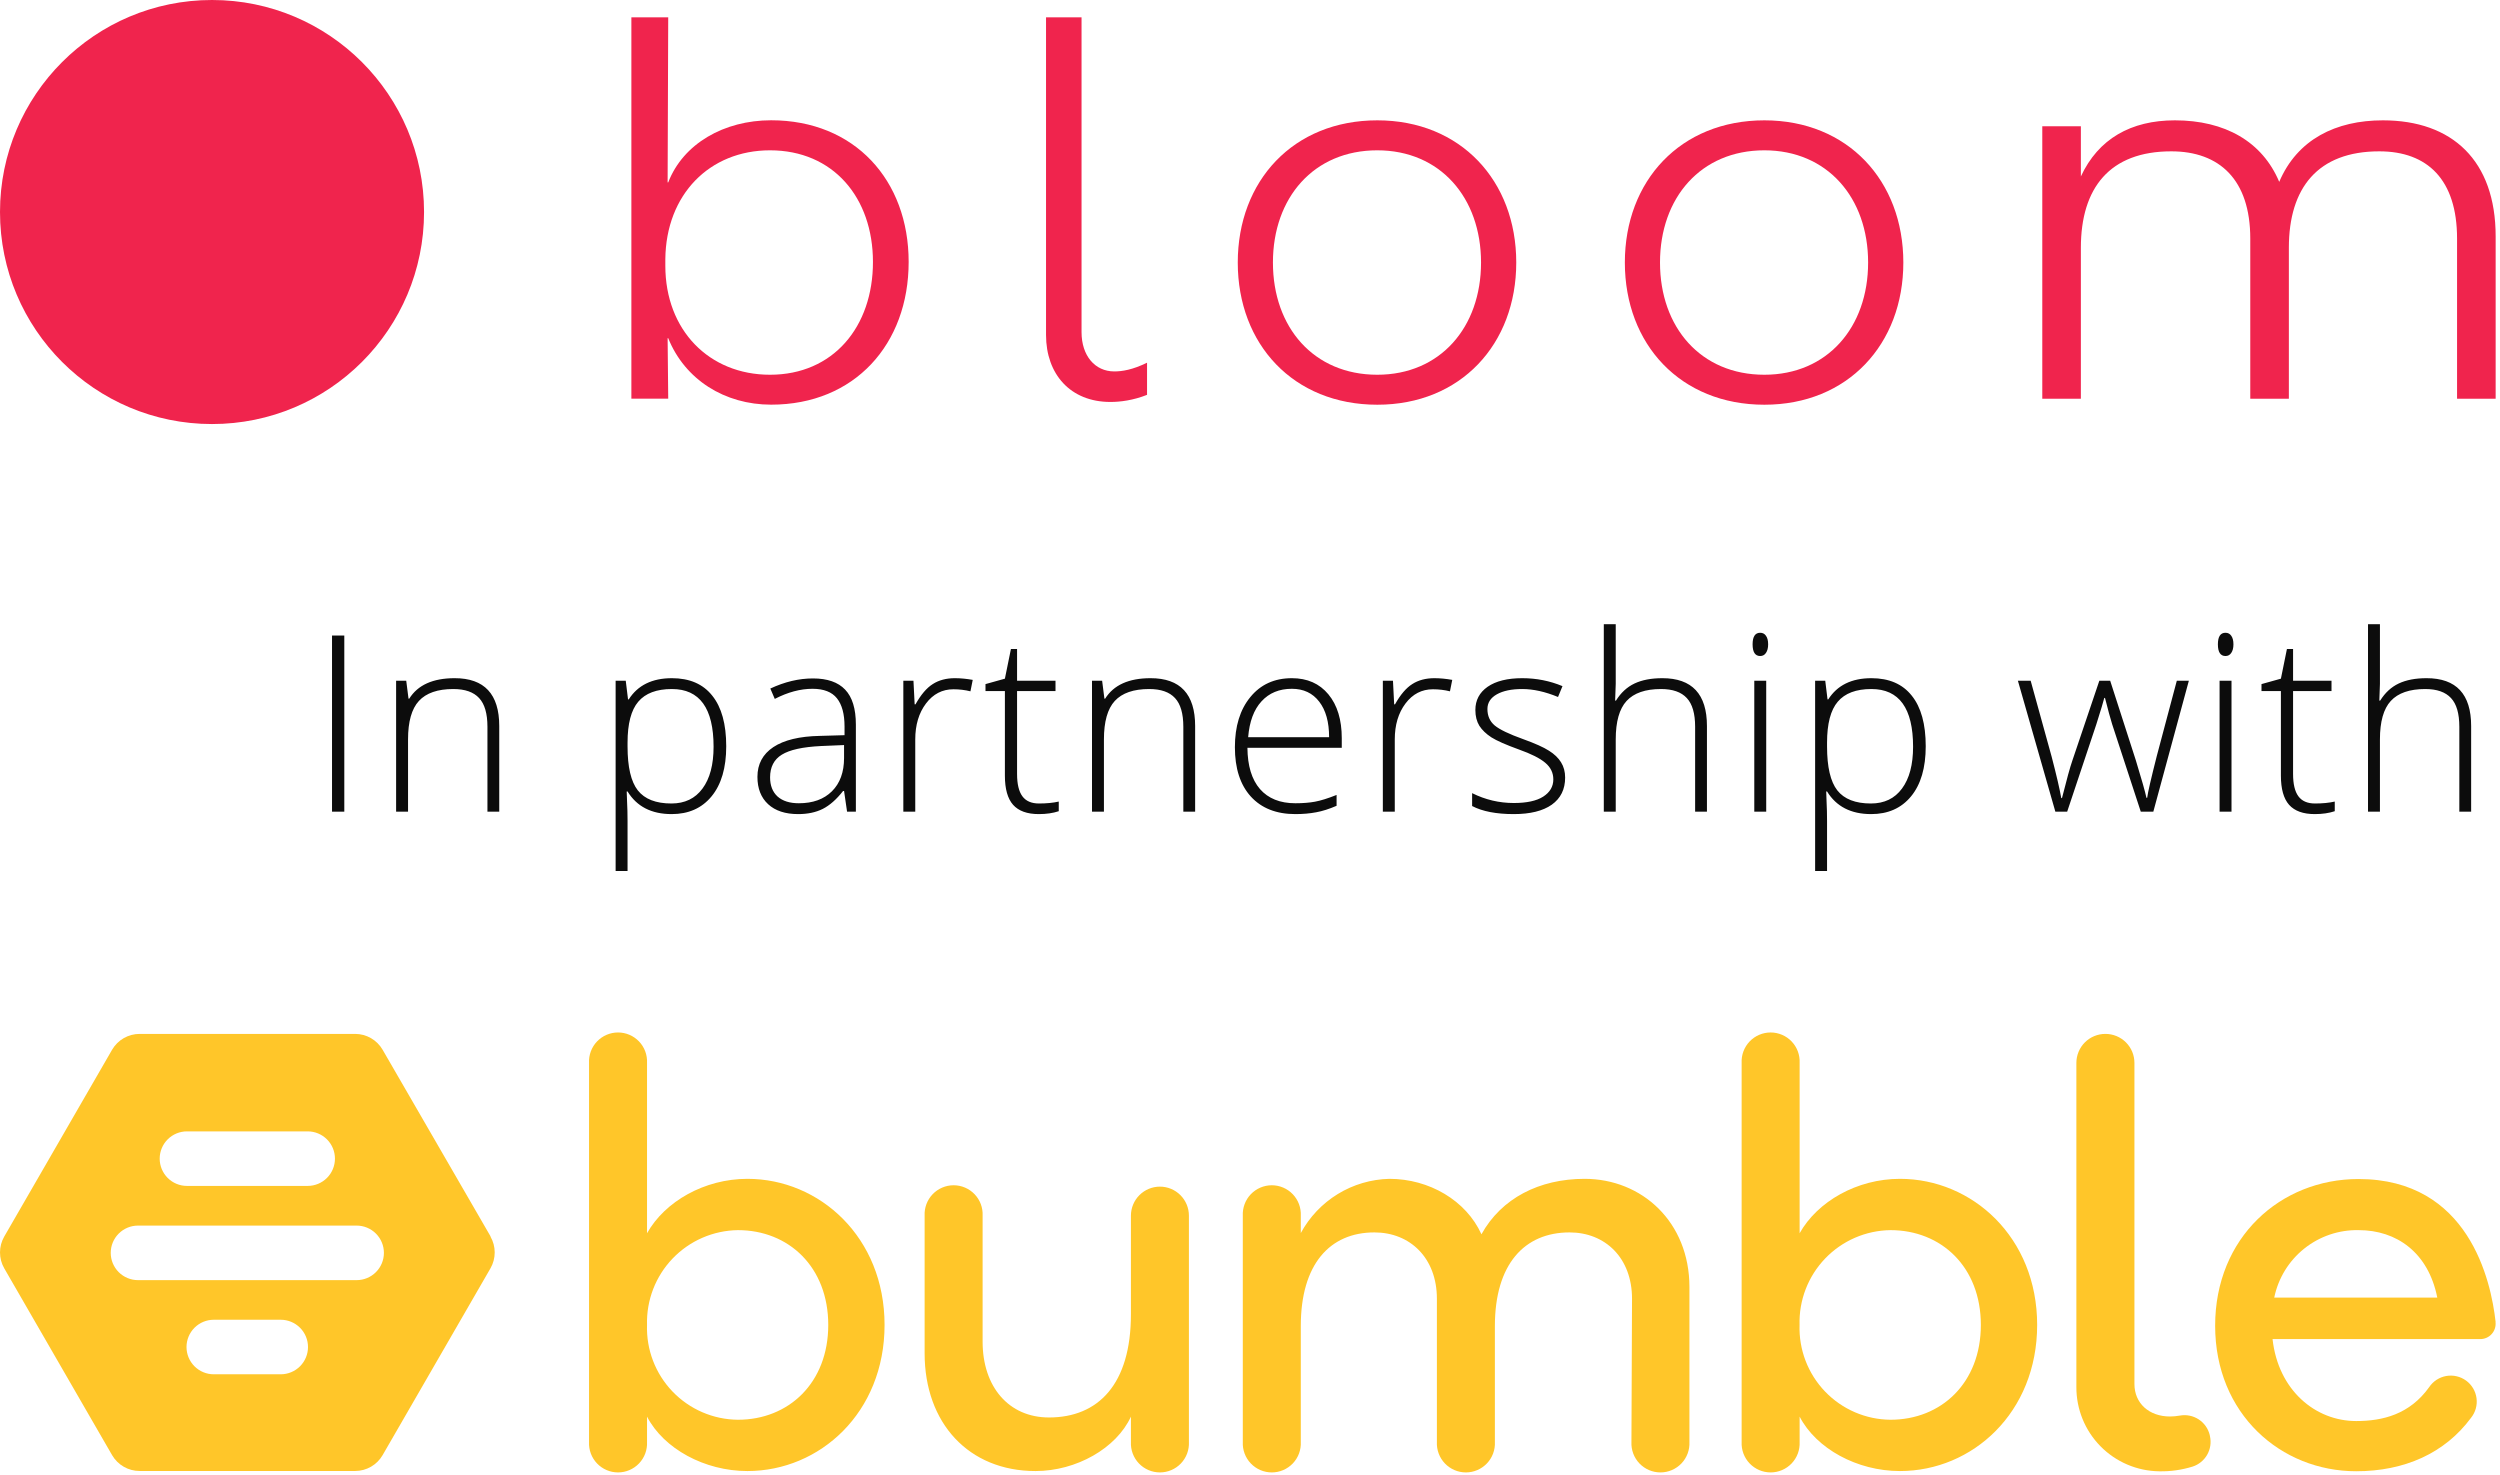
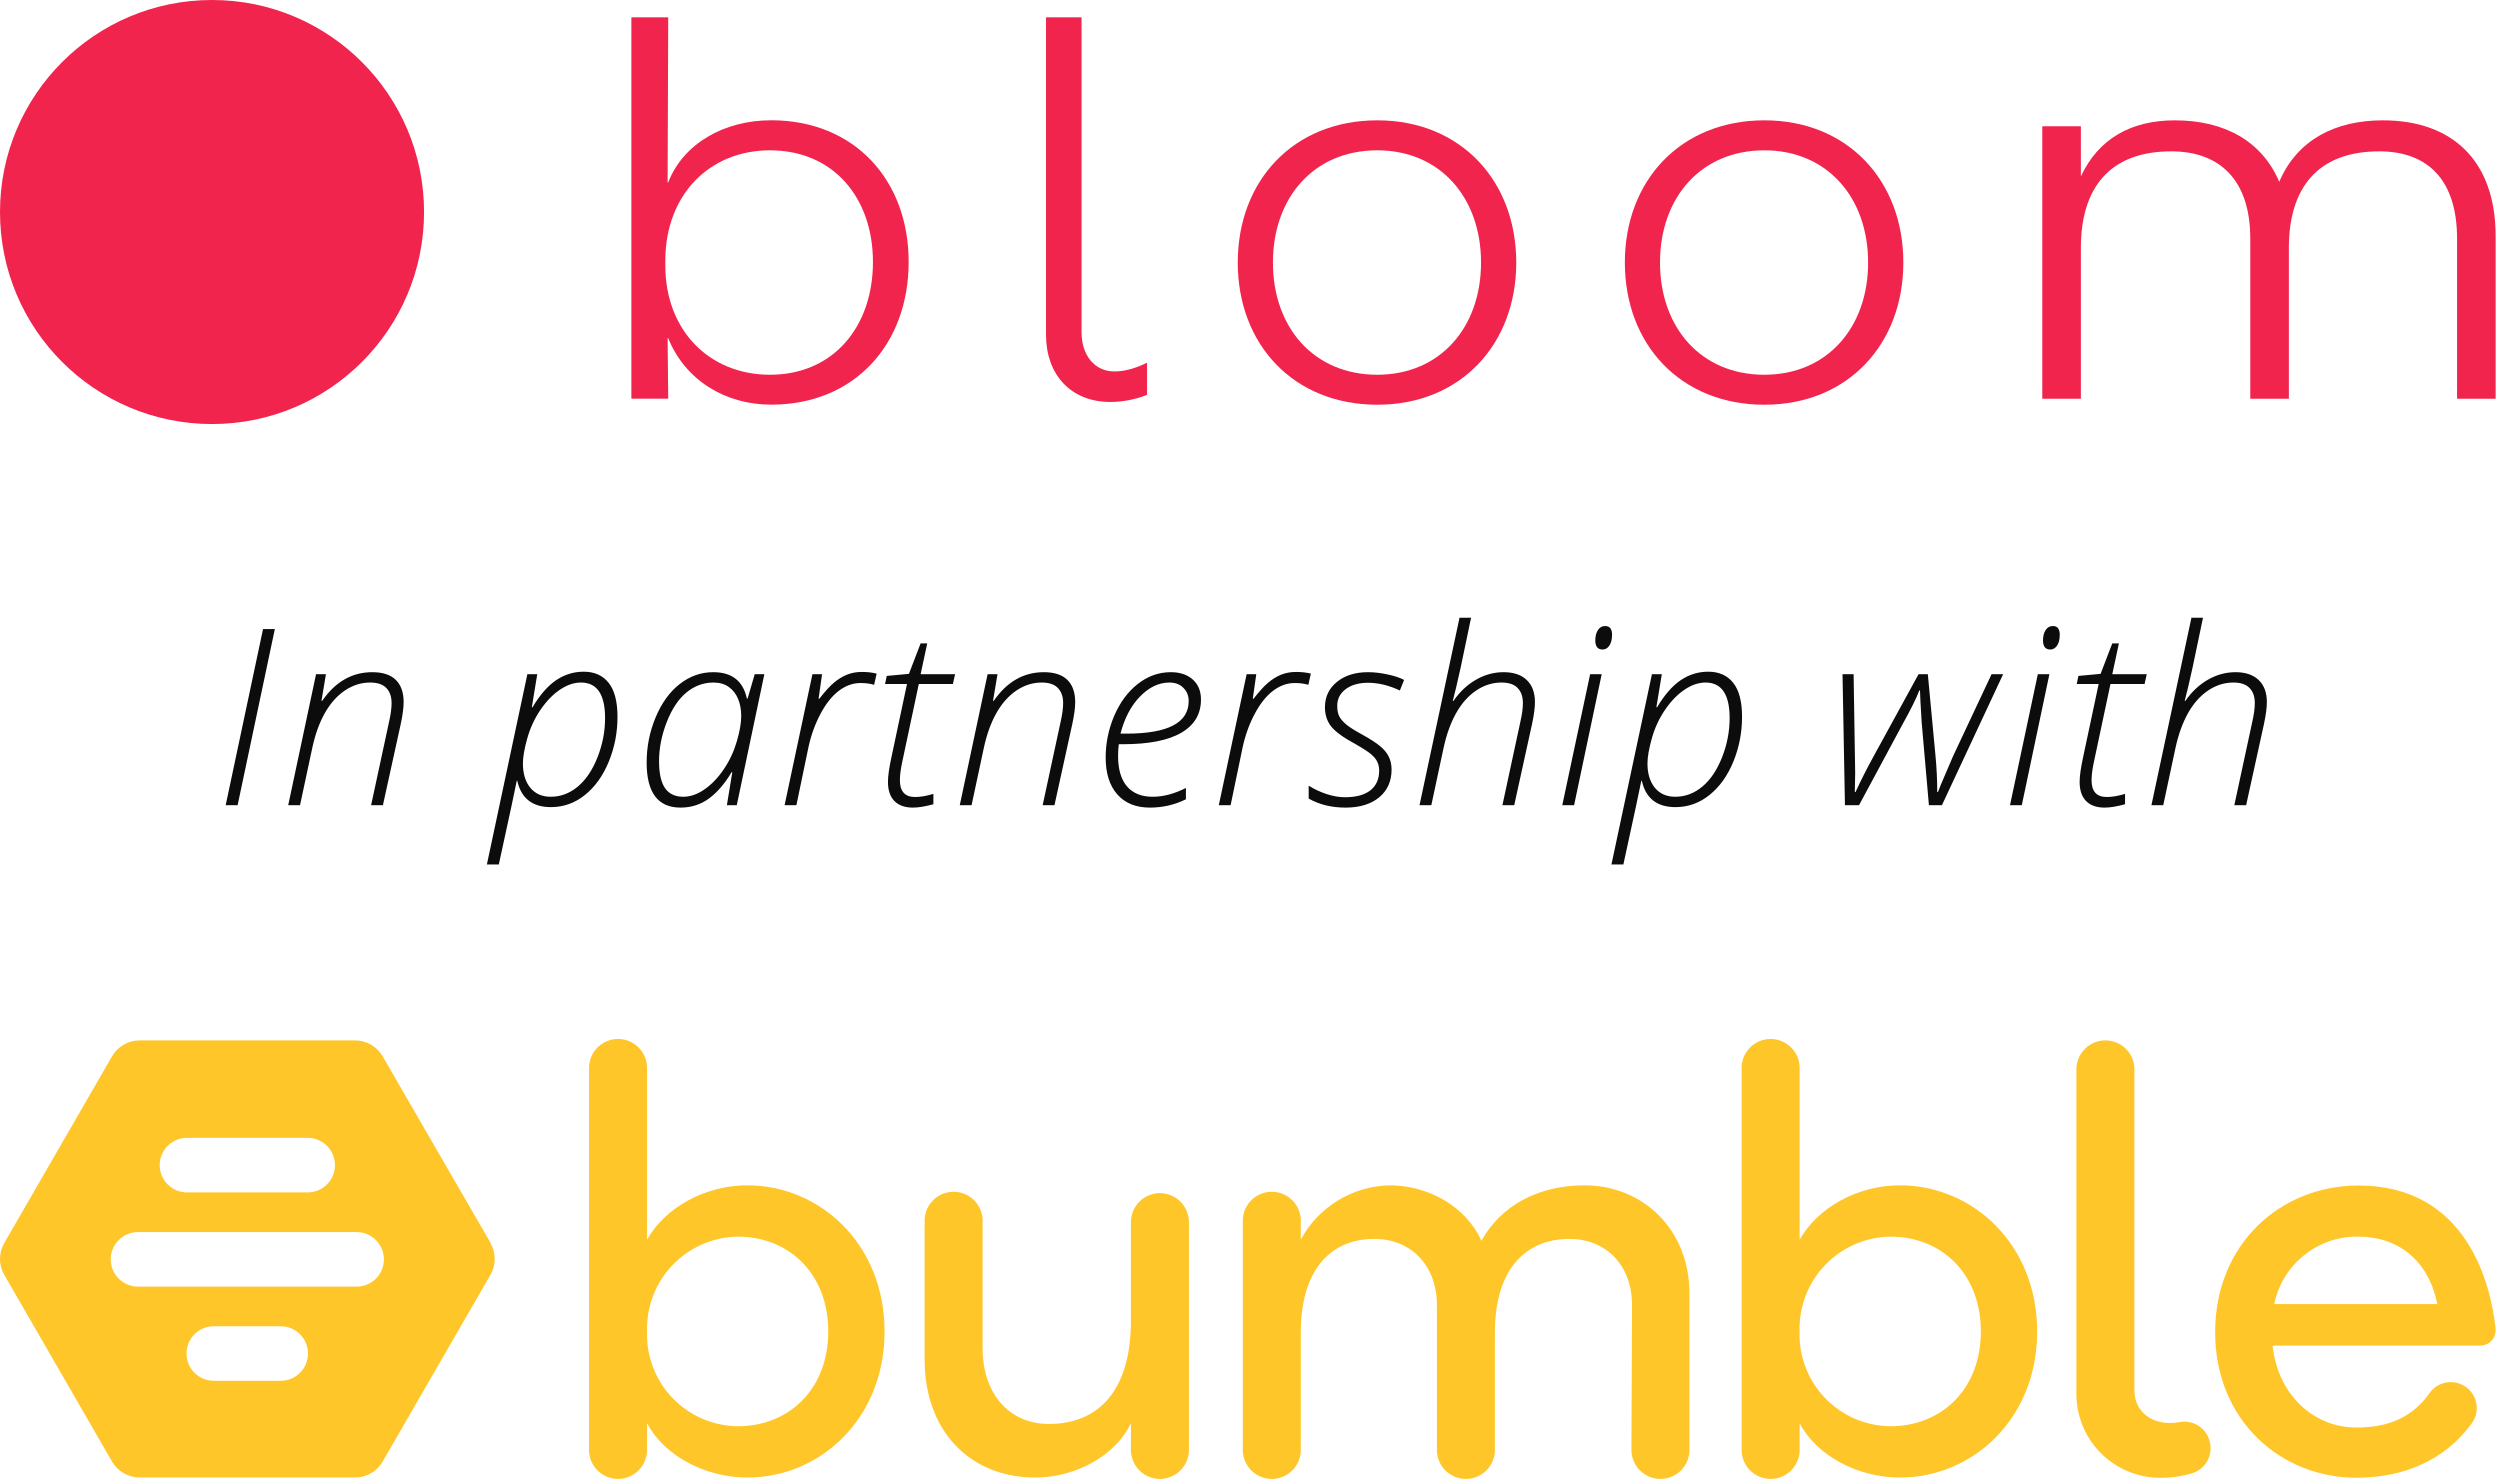
- <svg xmlns="http://www.w3.org/2000/svg" width="385" height="227" viewBox="0 0 385 227" fill="none">
-   <path d="M51.131 125V97.873H53.023V125H51.131ZM75.066 125V111.919C75.066 109.89 74.639 108.418 73.785 107.503C72.932 106.575 71.608 106.111 69.814 106.111C67.402 106.111 65.633 106.724 64.508 107.948C63.395 109.16 62.838 111.133 62.838 113.867V125H61.001V104.831H62.56L62.912 107.596H63.023C64.335 105.493 66.666 104.441 70.019 104.441C74.596 104.441 76.884 106.897 76.884 111.808V125H75.066ZM103.434 125.371C100.329 125.371 98.066 124.208 96.643 121.883H96.513L96.569 123.441C96.618 124.357 96.643 125.359 96.643 126.447V134.129H94.806V104.831H96.365L96.717 107.707H96.829C98.214 105.53 100.428 104.441 103.471 104.441C106.193 104.441 108.265 105.338 109.687 107.132C111.122 108.913 111.839 111.511 111.839 114.925C111.839 118.24 111.085 120.813 109.576 122.644C108.079 124.462 106.032 125.371 103.434 125.371ZM103.397 123.738C105.463 123.738 107.058 122.971 108.184 121.438C109.322 119.904 109.891 117.757 109.891 114.999C109.891 109.074 107.751 106.111 103.471 106.111C101.121 106.111 99.395 106.761 98.294 108.06C97.194 109.346 96.643 111.449 96.643 114.368V114.962C96.643 118.116 97.169 120.368 98.22 121.716C99.284 123.064 101.01 123.738 103.397 123.738ZM130.449 125L129.985 121.809H129.837C128.822 123.107 127.777 124.029 126.701 124.573C125.637 125.105 124.375 125.371 122.916 125.371C120.937 125.371 119.397 124.864 118.296 123.85C117.195 122.835 116.644 121.431 116.644 119.638C116.644 117.671 117.461 116.143 119.094 115.055C120.739 113.966 123.114 113.391 126.219 113.329L130.059 113.218V111.882C130.059 109.965 129.67 108.517 128.89 107.54C128.111 106.563 126.856 106.074 125.124 106.074C123.256 106.074 121.32 106.594 119.316 107.633L118.63 106.037C120.844 104.998 123.033 104.479 125.198 104.479C127.412 104.479 129.064 105.054 130.152 106.204C131.253 107.354 131.804 109.148 131.804 111.585V125H130.449ZM123.027 123.701C125.179 123.701 126.874 123.089 128.111 121.864C129.36 120.627 129.985 118.914 129.985 116.725V114.739L126.46 114.888C123.627 115.024 121.605 115.469 120.392 116.224C119.193 116.966 118.593 118.129 118.593 119.712C118.593 120.974 118.976 121.957 119.743 122.662C120.522 123.355 121.617 123.701 123.027 123.701ZM147.055 104.441C147.908 104.441 148.824 104.528 149.801 104.701L149.448 106.464C148.607 106.254 147.735 106.148 146.832 106.148C145.113 106.148 143.703 106.878 142.602 108.338C141.501 109.798 140.95 111.641 140.95 113.867V125H139.113V104.831H140.672L140.857 108.468H140.987C141.816 106.983 142.701 105.944 143.641 105.351C144.581 104.744 145.719 104.441 147.055 104.441ZM160.005 123.738C161.168 123.738 162.182 123.639 163.048 123.441V124.926C162.158 125.223 161.131 125.371 159.968 125.371C158.187 125.371 156.869 124.895 156.016 123.942C155.175 122.99 154.754 121.493 154.754 119.452V106.427H151.767V105.351L154.754 104.516L155.682 99.951H156.628V104.831H162.547V106.427H156.628V119.192C156.628 120.739 156.9 121.883 157.445 122.625C157.989 123.367 158.842 123.738 160.005 123.738ZM182.233 125V111.919C182.233 109.89 181.806 108.418 180.953 107.503C180.099 106.575 178.776 106.111 176.982 106.111C174.57 106.111 172.801 106.724 171.675 107.948C170.562 109.16 170.005 111.133 170.005 113.867V125H168.168V104.831H169.727L170.08 107.596H170.191C171.502 105.493 173.834 104.441 177.186 104.441C181.763 104.441 184.051 106.897 184.051 111.808V125H182.233ZM199.488 125.371C196.556 125.371 194.268 124.468 192.623 122.662C190.99 120.856 190.174 118.326 190.174 115.073C190.174 111.857 190.965 109.284 192.549 107.354C194.132 105.412 196.266 104.441 198.95 104.441C201.325 104.441 203.199 105.27 204.572 106.928C205.945 108.585 206.632 110.837 206.632 113.682V115.166H192.103C192.128 117.937 192.771 120.052 194.033 121.512C195.307 122.971 197.125 123.701 199.488 123.701C200.638 123.701 201.647 123.621 202.512 123.46C203.391 123.299 204.498 122.953 205.834 122.421V124.091C204.696 124.586 203.644 124.92 202.679 125.093C201.715 125.278 200.651 125.371 199.488 125.371ZM198.95 106.074C197.008 106.074 195.449 106.717 194.274 108.004C193.099 109.278 192.413 111.121 192.215 113.533H204.683C204.683 111.195 204.176 109.371 203.162 108.06C202.148 106.736 200.744 106.074 198.95 106.074ZM220.899 104.441C221.753 104.441 222.668 104.528 223.646 104.701L223.293 106.464C222.452 106.254 221.58 106.148 220.677 106.148C218.957 106.148 217.547 106.878 216.446 108.338C215.345 109.798 214.795 111.641 214.795 113.867V125H212.958V104.831H214.517L214.702 108.468H214.832C215.661 106.983 216.545 105.944 217.485 105.351C218.425 104.744 219.563 104.441 220.899 104.441ZM241.031 119.749C241.031 121.555 240.344 122.947 238.971 123.924C237.598 124.889 235.65 125.371 233.126 125.371C230.43 125.371 228.29 124.957 226.706 124.128V122.143C228.735 123.157 230.875 123.664 233.126 123.664C235.118 123.664 236.627 123.336 237.654 122.681C238.693 122.013 239.212 121.128 239.212 120.027C239.212 119.013 238.798 118.16 237.969 117.467C237.153 116.774 235.804 116.094 233.924 115.426C231.908 114.696 230.491 114.071 229.675 113.552C228.859 113.02 228.24 112.426 227.82 111.771C227.411 111.103 227.207 110.292 227.207 109.34C227.207 107.831 227.838 106.637 229.1 105.759C230.374 104.881 232.149 104.441 234.425 104.441C236.602 104.441 238.668 104.85 240.622 105.666L239.936 107.336C237.957 106.52 236.12 106.111 234.425 106.111C232.78 106.111 231.475 106.383 230.51 106.928C229.545 107.472 229.063 108.227 229.063 109.191C229.063 110.243 229.434 111.084 230.176 111.715C230.931 112.346 232.396 113.051 234.573 113.83C236.392 114.486 237.715 115.079 238.544 115.611C239.373 116.131 239.991 116.725 240.4 117.393C240.82 118.061 241.031 118.846 241.031 119.749ZM261.05 125V111.919C261.05 109.89 260.624 108.418 259.77 107.503C258.916 106.575 257.593 106.111 255.799 106.111C253.387 106.111 251.618 106.724 250.493 107.948C249.379 109.16 248.823 111.133 248.823 113.867V125H246.986V96.129H248.823V105.313L248.73 107.893H248.86C249.614 106.68 250.567 105.802 251.717 105.258C252.868 104.714 254.296 104.441 256.003 104.441C260.58 104.441 262.869 106.897 262.869 111.808V125H261.05ZM271.997 125H270.16V104.831H271.997V125ZM269.9 99.228C269.9 98.04 270.29 97.446 271.069 97.446C271.453 97.446 271.749 97.601 271.96 97.91C272.182 98.219 272.294 98.659 272.294 99.228C272.294 99.784 272.182 100.223 271.96 100.545C271.749 100.867 271.453 101.027 271.069 101.027C270.29 101.027 269.9 100.427 269.9 99.228ZM288.157 125.371C285.052 125.371 282.789 124.208 281.366 121.883H281.236L281.292 123.441C281.341 124.357 281.366 125.359 281.366 126.447V134.129H279.529V104.831H281.088L281.44 107.707H281.552C282.937 105.53 285.151 104.441 288.194 104.441C290.916 104.441 292.988 105.338 294.41 107.132C295.845 108.913 296.562 111.511 296.562 114.925C296.562 118.24 295.808 120.813 294.299 122.644C292.802 124.462 290.755 125.371 288.157 125.371ZM288.12 123.738C290.186 123.738 291.782 122.971 292.907 121.438C294.045 119.904 294.614 117.757 294.614 114.999C294.614 109.074 292.474 106.111 288.194 106.111C285.844 106.111 284.118 106.761 283.018 108.06C281.917 109.346 281.366 111.449 281.366 114.368V114.962C281.366 118.116 281.892 120.368 282.943 121.716C284.007 123.064 285.733 123.738 288.12 123.738ZM329.681 125L325.265 111.511C324.981 110.595 324.616 109.253 324.17 107.484H324.059L323.669 108.857L322.834 111.548L318.344 125H316.526L310.755 104.831H312.722L315.951 116.521C316.705 119.415 317.2 121.543 317.435 122.903H317.546C318.276 120.009 318.808 118.085 319.142 117.133L323.298 104.831H324.968L328.92 117.096C329.811 120.003 330.355 121.926 330.553 122.866H330.664C330.763 122.062 331.258 119.91 332.149 116.409L335.229 104.831H337.084L331.611 125H329.681ZM343.652 125H341.815V104.831H343.652V125ZM341.555 99.228C341.555 98.04 341.945 97.446 342.724 97.446C343.108 97.446 343.405 97.601 343.615 97.91C343.838 98.219 343.949 98.659 343.949 99.228C343.949 99.784 343.838 100.223 343.615 100.545C343.405 100.867 343.108 101.027 342.724 101.027C341.945 101.027 341.555 100.427 341.555 99.228ZM356.51 123.738C357.672 123.738 358.687 123.639 359.553 123.441V124.926C358.662 125.223 357.635 125.371 356.473 125.371C354.691 125.371 353.374 124.895 352.52 123.942C351.679 122.99 351.259 121.493 351.259 119.452V106.427H348.271V105.351L351.259 104.516L352.186 99.951H353.133V104.831H359.052V106.427H353.133V119.192C353.133 120.739 353.405 121.883 353.949 122.625C354.493 123.367 355.347 123.738 356.51 123.738ZM378.737 125V111.919C378.737 109.89 378.311 108.418 377.457 107.503C376.604 106.575 375.28 106.111 373.486 106.111C371.074 106.111 369.305 106.724 368.18 107.948C367.067 109.16 366.51 111.133 366.51 113.867V125H364.673V96.129H366.51V105.313L366.417 107.893H366.547C367.302 106.68 368.254 105.802 369.404 105.258C370.555 104.714 371.984 104.441 373.691 104.441C378.267 104.441 380.556 106.897 380.556 111.808V125H378.737Z" fill="black" fill-opacity="0.95" />
-   <path d="M113.642 218.641C111.757 218.625 109.895 218.232 108.164 217.485C106.434 216.738 104.87 215.652 103.565 214.292C102.261 212.931 101.242 211.323 100.568 209.563C99.894 207.803 99.579 205.925 99.642 204.041C99.588 202.16 99.908 200.286 100.585 198.529C101.261 196.772 102.281 195.168 103.584 193.809C104.887 192.45 106.447 191.364 108.174 190.614C109.901 189.865 111.76 189.466 113.642 189.441C121.452 189.441 127.552 195.111 127.552 204.041C127.552 212.971 121.452 218.641 113.642 218.641ZM115.102 181.541C108.492 181.541 102.392 185.021 99.642 189.921V163.681C99.671 163.077 99.576 162.474 99.365 161.907C99.153 161.34 98.829 160.823 98.412 160.385C97.994 159.947 97.492 159.599 96.936 159.361C96.38 159.123 95.782 159 95.177 159C94.572 159 93.974 159.123 93.418 159.361C92.862 159.599 92.36 159.947 91.942 160.385C91.525 160.823 91.201 161.34 90.989 161.907C90.778 162.474 90.683 163.077 90.712 163.681V222.071C90.683 222.675 90.778 223.279 90.989 223.846C91.201 224.412 91.525 224.93 91.942 225.368C92.36 225.806 92.862 226.154 93.418 226.392C93.974 226.63 94.572 226.753 95.177 226.753C95.782 226.753 96.38 226.63 96.936 226.392C97.492 226.154 97.994 225.806 98.412 225.368C98.829 224.93 99.153 224.412 99.365 223.846C99.576 223.279 99.671 222.675 99.642 222.071V218.161C102.202 223.091 108.492 226.541 115.102 226.541C126.262 226.541 136.222 217.541 136.222 204.041C136.222 190.541 126.222 181.541 115.102 181.541" fill="#FFC629" />
-   <path d="M291.132 218.641C289.247 218.625 287.385 218.232 285.654 217.485C283.924 216.738 282.36 215.652 281.055 214.292C279.751 212.931 278.732 211.323 278.058 209.563C277.384 207.803 277.069 205.925 277.132 204.041C277.077 202.16 277.398 200.286 278.075 198.529C278.751 196.772 279.771 195.168 281.074 193.809C282.377 192.45 283.937 191.364 285.664 190.614C287.391 189.865 289.25 189.466 291.132 189.441C298.952 189.441 305.052 195.111 305.052 204.041C305.052 212.971 298.952 218.641 291.132 218.641ZM292.592 181.541C285.982 181.541 279.892 185.021 277.142 189.921V163.681C277.171 163.077 277.076 162.474 276.865 161.907C276.653 161.34 276.329 160.823 275.912 160.385C275.494 159.947 274.992 159.599 274.436 159.361C273.88 159.123 273.282 159 272.677 159C272.072 159 271.474 159.123 270.918 159.361C270.362 159.599 269.86 159.947 269.442 160.385C269.025 160.823 268.701 161.34 268.489 161.907C268.278 162.474 268.183 163.077 268.212 163.681V222.071C268.183 222.675 268.278 223.279 268.489 223.846C268.701 224.412 269.025 224.93 269.442 225.368C269.86 225.806 270.362 226.154 270.918 226.392C271.474 226.63 272.072 226.753 272.677 226.753C273.282 226.753 273.88 226.63 274.436 226.392C274.992 226.154 275.494 225.806 275.912 225.368C276.329 224.93 276.653 224.412 276.865 223.846C277.076 223.279 277.171 222.675 277.142 222.071V218.161C279.702 223.091 285.982 226.541 292.592 226.541C303.762 226.541 313.722 217.541 313.722 204.041C313.722 190.541 303.722 181.541 292.592 181.541" fill="#FFC629" />
-   <path d="M178.622 182.741C177.438 182.744 176.304 183.216 175.468 184.054C174.632 184.892 174.162 186.028 174.162 187.211V202.411C174.162 213.141 169.162 218.291 161.542 218.291C155.352 218.291 151.322 213.571 151.322 206.621V187.211C151.351 186.607 151.256 186.004 151.045 185.437C150.833 184.87 150.509 184.353 150.092 183.915C149.674 183.477 149.172 183.129 148.616 182.891C148.06 182.653 147.462 182.53 146.857 182.53C146.252 182.53 145.654 182.653 145.098 182.891C144.542 183.129 144.04 183.477 143.622 183.915C143.205 184.353 142.881 184.87 142.669 185.437C142.458 186.004 142.363 186.607 142.392 187.211V208.421C142.392 219.151 149.172 226.541 159.472 226.541C165.742 226.541 171.922 223.041 174.162 218.161V222.071C174.133 222.676 174.228 223.279 174.439 223.846C174.651 224.412 174.975 224.93 175.392 225.368C175.81 225.806 176.312 226.154 176.868 226.392C177.424 226.63 178.022 226.753 178.627 226.753C179.232 226.753 179.83 226.63 180.386 226.392C180.942 226.154 181.444 225.806 181.862 225.368C182.279 224.93 182.603 224.412 182.815 223.846C183.026 223.279 183.121 222.676 183.092 222.071V187.211C183.092 186.026 182.621 184.889 181.783 184.051C180.945 183.212 179.808 182.741 178.622 182.741" fill="#FFC629" />
-   <path d="M244.032 181.541C237.032 181.541 231.212 184.541 228.142 190.081C225.782 184.861 220.072 181.541 213.972 181.541C211.162 181.605 208.42 182.412 206.023 183.878C203.625 185.345 201.659 187.419 200.322 189.891V187.211C200.351 186.607 200.256 186.003 200.045 185.437C199.833 184.87 199.509 184.352 199.092 183.915C198.674 183.477 198.172 183.129 197.616 182.891C197.06 182.653 196.462 182.53 195.857 182.53C195.252 182.53 194.654 182.653 194.098 182.891C193.542 183.129 193.04 183.477 192.622 183.915C192.205 184.352 191.881 184.87 191.669 185.437C191.458 186.003 191.363 186.607 191.392 187.211V222.071C191.363 222.675 191.458 223.279 191.669 223.846C191.881 224.412 192.205 224.93 192.622 225.368C193.04 225.805 193.542 226.154 194.098 226.392C194.654 226.63 195.252 226.753 195.857 226.753C196.462 226.753 197.06 226.63 197.616 226.392C198.172 226.154 198.674 225.805 199.092 225.368C199.509 224.93 199.833 224.412 200.045 223.846C200.256 223.279 200.351 222.675 200.322 222.071V204.211C200.322 194.681 204.792 189.791 211.662 189.791C217.152 189.791 221.282 193.731 221.282 200.001V222.071C221.253 222.675 221.348 223.279 221.559 223.846C221.771 224.412 222.095 224.93 222.512 225.368C222.93 225.805 223.432 226.154 223.988 226.392C224.544 226.63 225.142 226.753 225.747 226.753C226.352 226.753 226.95 226.63 227.506 226.392C228.062 226.154 228.564 225.805 228.982 225.368C229.399 224.93 229.723 224.412 229.935 223.846C230.146 223.279 230.241 222.675 230.212 222.071V204.211C230.212 194.681 234.762 189.791 241.712 189.791C247.212 189.791 251.332 193.731 251.332 200.001L251.242 222.071C251.213 222.675 251.308 223.279 251.519 223.846C251.731 224.412 252.055 224.93 252.472 225.368C252.89 225.805 253.392 226.154 253.948 226.392C254.504 226.63 255.102 226.753 255.707 226.753C256.312 226.753 256.91 226.63 257.466 226.392C258.022 226.154 258.524 225.805 258.942 225.368C259.359 224.93 259.683 224.412 259.895 223.846C260.106 223.279 260.201 222.675 260.172 222.071V198.201C260.172 188.201 252.872 181.541 244.032 181.541" fill="#FFC629" />
-   <path d="M340.302 221.001C340.063 220.007 339.452 219.141 338.594 218.583C337.737 218.025 336.698 217.817 335.692 218.001C335.197 218.089 334.695 218.136 334.192 218.141C330.932 218.141 328.702 216.081 328.702 213.141V163.681C328.702 163.095 328.586 162.514 328.362 161.972C328.137 161.431 327.807 160.938 327.392 160.524C326.977 160.11 326.484 159.782 325.942 159.558C325.4 159.335 324.819 159.22 324.232 159.221V159.221C323.646 159.22 323.064 159.335 322.522 159.558C321.98 159.782 321.487 160.11 321.072 160.524C320.657 160.938 320.327 161.431 320.103 161.972C319.878 162.514 319.762 163.095 319.762 163.681V213.581C319.741 216.996 321.072 220.28 323.465 222.716C325.858 225.152 329.118 226.542 332.532 226.581C334.273 226.615 336.009 226.368 337.672 225.851C338.618 225.542 339.415 224.891 339.907 224.026C340.399 223.16 340.551 222.143 340.332 221.171L340.302 221.001Z" fill="#FFC629" />
-   <path d="M350.232 199.831C350.842 196.853 352.476 194.182 354.852 192.284C357.227 190.385 360.192 189.38 363.232 189.441C369.072 189.441 373.962 192.881 375.342 199.831H350.232ZM384.322 203.571C383.622 197.231 380.192 181.571 363.202 181.571C351.202 181.571 341.132 190.571 341.132 204.161C341.132 217.751 351.262 226.571 362.852 226.571C370.252 226.571 376.492 223.821 380.542 218.341C380.879 217.92 381.128 217.434 381.273 216.914C381.417 216.394 381.455 215.85 381.384 215.315C381.313 214.78 381.134 214.265 380.859 213.801C380.583 213.336 380.217 212.933 379.781 212.614C379.346 212.295 378.85 212.068 378.324 211.946C377.798 211.824 377.253 211.809 376.722 211.903C376.19 211.997 375.683 212.198 375.231 212.493C374.779 212.789 374.392 213.172 374.092 213.621C371.092 217.811 366.952 218.841 362.852 218.841C356.582 218.841 350.852 214.121 349.972 206.221H381.972C382.303 206.22 382.631 206.15 382.933 206.014C383.236 205.878 383.506 205.681 383.727 205.433C383.947 205.186 384.114 204.895 384.214 204.58C384.315 204.264 384.349 203.931 384.312 203.601" fill="#FFC629" />
-   <path d="M54.922 197.141H21.252C20.138 197.141 19.07 196.699 18.282 195.911C17.495 195.124 17.052 194.055 17.052 192.941C17.052 191.828 17.495 190.759 18.282 189.972C19.07 189.184 20.138 188.741 21.252 188.741H54.922C56.036 188.741 57.104 189.184 57.892 189.972C58.68 190.759 59.122 191.828 59.122 192.941C59.122 194.055 58.68 195.124 57.892 195.911C57.104 196.699 56.036 197.141 54.922 197.141ZM43.242 211.641H32.922C31.808 211.641 30.74 211.199 29.952 210.411C29.165 209.624 28.722 208.555 28.722 207.441C28.722 206.328 29.165 205.259 29.952 204.472C30.74 203.684 31.808 203.241 32.922 203.241H43.232C44.346 203.241 45.414 203.684 46.202 204.472C46.99 205.259 47.432 206.328 47.432 207.441C47.432 208.555 46.99 209.624 46.202 210.411C45.414 211.199 44.346 211.641 43.232 211.641H43.242ZM28.792 174.231H47.382C48.496 174.231 49.564 174.674 50.352 175.462C51.14 176.249 51.582 177.318 51.582 178.431C51.582 179.545 51.14 180.614 50.352 181.401C49.564 182.189 48.496 182.631 47.382 182.631H28.792C27.678 182.631 26.61 182.189 25.822 181.401C25.035 180.614 24.592 179.545 24.592 178.431C24.592 177.318 25.035 176.249 25.822 175.462C26.61 174.674 27.678 174.231 28.792 174.231V174.231ZM75.562 190.431L58.922 161.661C58.494 160.923 57.881 160.309 57.142 159.881C56.404 159.453 55.566 159.225 54.712 159.221H21.502C20.643 159.221 19.8 159.446 19.056 159.874C18.312 160.303 17.693 160.919 17.262 161.661L0.652 190.431C0.225 191.175 0 192.018 0 192.876C0 193.734 0.225 194.577 0.652 195.321L17.262 224.091C17.693 224.834 18.312 225.45 19.056 225.878C19.8 226.307 20.643 226.532 21.502 226.531H54.712C55.566 226.528 56.404 226.3 57.142 225.872C57.881 225.444 58.494 224.83 58.922 224.091L75.532 195.321C75.959 194.577 76.184 193.734 76.184 192.876C76.184 192.018 75.959 191.175 75.532 190.431" fill="#FFC629" />
+ <svg xmlns="http://www.w3.org/2000/svg" width="385" height="228" viewBox="0 0 385 228" fill="none">
+   <path d="M34.756 124L40.508 96.873H42.326L36.593 124H34.756ZM57.151 124L59.915 111.16C60.175 110.022 60.305 109.057 60.305 108.266C60.305 107.276 60.033 106.503 59.488 105.946C58.956 105.39 58.128 105.111 57.002 105.111C55.617 105.111 54.312 105.526 53.087 106.354C51.875 107.183 50.848 108.346 50.007 109.843C49.178 111.327 48.541 113.096 48.096 115.149L46.203 124H44.385L48.671 103.831H50.193L49.506 107.932H49.617C51.646 104.988 54.219 103.516 57.336 103.516C58.944 103.516 60.15 103.911 60.954 104.703C61.758 105.495 62.16 106.633 62.16 108.117C62.16 108.983 62.012 110.109 61.715 111.494L58.969 124H57.151ZM84.833 124.297C81.987 124.297 80.262 122.942 79.656 120.233H79.582C79.421 121.124 78.499 125.423 76.817 133.129H74.98L81.214 103.831H82.736L81.901 108.915H82.012C83.138 107.022 84.344 105.637 85.63 104.759C86.929 103.881 88.346 103.441 89.879 103.441C91.549 103.441 92.836 104.017 93.739 105.167C94.642 106.305 95.093 108.049 95.093 110.399C95.093 112.812 94.648 115.106 93.757 117.283C92.867 119.46 91.642 121.174 90.084 122.423C88.537 123.672 86.787 124.297 84.833 124.297ZM89.471 105.111C88.395 105.111 87.319 105.476 86.243 106.206C85.167 106.924 84.165 107.956 83.237 109.305C82.322 110.653 81.641 112.125 81.196 113.721C80.751 115.304 80.528 116.59 80.528 117.58C80.528 119.126 80.905 120.369 81.66 121.31C82.427 122.237 83.472 122.701 84.796 122.701C86.329 122.701 87.721 122.182 88.97 121.143C90.22 120.104 91.234 118.601 92.013 116.634C92.793 114.655 93.182 112.638 93.182 110.585C93.182 106.936 91.945 105.111 89.471 105.111ZM109.844 103.516C112.713 103.516 114.439 104.87 115.02 107.579H115.132L116.226 103.831H117.711L113.462 124H111.94L112.775 118.916H112.664C111.625 120.673 110.468 122.021 109.194 122.961C107.92 123.901 106.454 124.371 104.797 124.371C101.321 124.371 99.583 122.058 99.583 117.432C99.583 114.995 100.047 112.669 100.974 110.455C101.902 108.241 103.139 106.534 104.685 105.334C106.244 104.122 107.963 103.516 109.844 103.516ZM105.223 122.701C106.324 122.701 107.419 122.318 108.508 121.551C109.609 120.784 110.592 119.757 111.458 118.471C112.336 117.184 113.004 115.762 113.462 114.203C113.919 112.645 114.148 111.327 114.148 110.251C114.148 109.274 113.987 108.402 113.666 107.635C113.344 106.855 112.868 106.243 112.237 105.798C111.606 105.34 110.821 105.111 109.881 105.111C108.347 105.111 106.961 105.618 105.724 106.633C104.487 107.647 103.473 109.169 102.681 111.197C101.89 113.214 101.494 115.224 101.494 117.228C101.494 119.108 101.803 120.493 102.422 121.384C103.04 122.262 103.974 122.701 105.223 122.701ZM132.721 103.479C133.574 103.479 134.335 103.565 135.003 103.738L134.613 105.464C134.032 105.278 133.333 105.186 132.517 105.186C131.354 105.186 130.247 105.581 129.195 106.373C128.144 107.165 127.198 108.352 126.356 109.936C125.515 111.519 124.897 113.232 124.501 115.075L122.646 124H120.827L125.113 103.831H126.598L126.06 107.616H126.171C127.074 106.453 127.835 105.618 128.453 105.111C129.072 104.592 129.727 104.19 130.42 103.905C131.125 103.621 131.892 103.479 132.721 103.479ZM147.081 103.831L146.747 105.334H141.496L138.991 117.116C138.719 118.341 138.583 119.355 138.583 120.159C138.583 121.879 139.363 122.738 140.921 122.738C141.762 122.738 142.702 122.577 143.741 122.256V123.852C142.492 124.198 141.441 124.371 140.587 124.371C139.363 124.371 138.416 124.037 137.748 123.369C137.08 122.689 136.746 121.705 136.746 120.419C136.746 119.516 136.926 118.242 137.284 116.597L139.678 105.334H136.301L136.561 104.091L139.975 103.775L141.775 99.081H142.795L141.775 103.831H147.081ZM160.57 124L163.335 111.16C163.594 110.022 163.724 109.057 163.724 108.266C163.724 107.276 163.452 106.503 162.908 105.946C162.376 105.39 161.547 105.111 160.421 105.111C159.036 105.111 157.731 105.526 156.506 106.354C155.294 107.183 154.267 108.346 153.426 109.843C152.598 111.327 151.96 113.096 151.515 115.149L149.623 124H147.804L152.09 103.831H153.612L152.925 107.932H153.037C155.065 104.988 157.638 103.516 160.755 103.516C162.363 103.516 163.57 103.911 164.374 104.703C165.178 105.495 165.58 106.633 165.58 108.117C165.58 108.983 165.431 110.109 165.134 111.494L162.388 124H160.57ZM177.083 124.371C174.943 124.371 173.273 123.697 172.073 122.349C170.873 120.988 170.273 119.095 170.273 116.671C170.273 114.432 170.712 112.286 171.591 110.232C172.469 108.179 173.675 106.546 175.209 105.334C176.755 104.122 178.456 103.516 180.311 103.516C181.721 103.516 182.847 103.893 183.688 104.647C184.529 105.402 184.95 106.429 184.95 107.728C184.95 109.966 183.936 111.674 181.907 112.849C179.891 114.024 176.891 114.611 172.908 114.611H172.296C172.221 115.156 172.184 115.762 172.184 116.43C172.184 118.471 172.642 120.029 173.557 121.105C174.473 122.169 175.79 122.701 177.51 122.701C179.142 122.701 180.849 122.25 182.631 121.347V123.091C180.899 123.944 179.05 124.371 177.083 124.371ZM180.089 105.111C178.468 105.111 176.959 105.829 175.561 107.264C174.176 108.686 173.174 110.591 172.555 112.979H173.465C179.86 112.979 183.057 111.309 183.057 107.969C183.057 107.14 182.785 106.46 182.241 105.928C181.709 105.383 180.992 105.111 180.089 105.111ZM199.589 103.479C200.442 103.479 201.203 103.565 201.871 103.738L201.481 105.464C200.9 105.278 200.201 105.186 199.385 105.186C198.222 105.186 197.115 105.581 196.063 106.373C195.012 107.165 194.066 108.352 193.225 109.936C192.383 111.519 191.765 113.232 191.369 115.075L189.514 124H187.695L191.981 103.831H193.466L192.928 107.616H193.039C193.942 106.453 194.703 105.618 195.321 105.111C195.94 104.592 196.595 104.19 197.288 103.905C197.993 103.621 198.76 103.479 199.589 103.479ZM214.302 118.526C214.302 120.308 213.665 121.73 212.391 122.794C211.117 123.845 209.385 124.371 207.196 124.371C205.056 124.371 203.169 123.907 201.536 122.979V120.994C202.452 121.563 203.398 122.002 204.375 122.312C205.352 122.621 206.268 122.775 207.121 122.775C208.828 122.775 210.133 122.423 211.036 121.718C211.939 121 212.391 119.986 212.391 118.675C212.391 118.155 212.292 117.698 212.094 117.302C211.908 116.906 211.599 116.529 211.166 116.17C210.746 115.799 209.929 115.267 208.717 114.574C206.886 113.585 205.649 112.688 205.006 111.884C204.363 111.067 204.041 110.078 204.041 108.915C204.041 107.332 204.647 106.039 205.86 105.037C207.084 104.023 208.692 103.516 210.684 103.516C211.612 103.516 212.589 103.627 213.615 103.85C214.655 104.06 215.527 104.344 216.232 104.703L215.582 106.336C213.9 105.544 212.267 105.148 210.684 105.148C209.249 105.148 208.099 105.476 207.233 106.132C206.367 106.787 205.934 107.641 205.934 108.692C205.934 109.373 206.039 109.917 206.249 110.325C206.46 110.733 206.831 111.16 207.363 111.605C207.907 112.038 208.649 112.508 209.589 113.016C210.999 113.795 211.995 114.438 212.576 114.945C213.17 115.44 213.603 115.972 213.875 116.541C214.16 117.11 214.302 117.772 214.302 118.526ZM231.372 124L234.136 111.16C234.396 110.022 234.526 109.057 234.526 108.266C234.526 107.276 234.254 106.503 233.709 105.946C233.178 105.39 232.349 105.111 231.223 105.111C229.838 105.111 228.533 105.526 227.308 106.354C226.096 107.183 225.069 108.346 224.228 109.843C223.399 111.34 222.762 113.108 222.317 115.149L220.424 124H218.606L224.766 95.129H226.547L224.952 102.755C224.407 105.229 223.999 106.954 223.727 107.932H223.838C224.803 106.534 225.954 105.451 227.29 104.685C228.638 103.905 230.06 103.516 231.557 103.516C233.091 103.516 234.278 103.918 235.12 104.722C235.961 105.526 236.381 106.658 236.381 108.117C236.381 108.983 236.233 110.109 235.936 111.494L233.19 124H231.372ZM242.411 124H240.592L244.879 103.831H246.66L242.411 124ZM245.676 98.654C245.676 97.974 245.813 97.43 246.085 97.022C246.357 96.613 246.728 96.409 247.198 96.409C247.903 96.409 248.256 96.855 248.256 97.745C248.256 98.45 248.12 99.007 247.847 99.415C247.575 99.823 247.223 100.027 246.79 100.027C246.431 100.027 246.153 99.91 245.955 99.675C245.769 99.427 245.676 99.087 245.676 98.654ZM258.015 124.297C255.17 124.297 253.444 122.942 252.838 120.233H252.764C252.603 121.124 251.681 125.423 249.999 133.129H248.162L254.396 103.831H255.918L255.083 108.915H255.194C256.32 107.022 257.526 105.637 258.812 104.759C260.111 103.881 261.528 103.441 263.061 103.441C264.731 103.441 266.018 104.017 266.921 105.167C267.824 106.305 268.275 108.049 268.275 110.399C268.275 112.812 267.83 115.106 266.939 117.283C266.049 119.46 264.824 121.174 263.266 122.423C261.719 123.672 259.969 124.297 258.015 124.297ZM262.653 105.111C261.577 105.111 260.501 105.476 259.425 106.206C258.349 106.924 257.347 107.956 256.419 109.305C255.504 110.653 254.823 112.125 254.378 113.721C253.933 115.304 253.71 116.59 253.71 117.58C253.71 119.126 254.087 120.369 254.842 121.31C255.609 122.237 256.654 122.701 257.978 122.701C259.511 122.701 260.903 122.182 262.152 121.143C263.402 120.104 264.416 118.601 265.195 116.634C265.975 114.655 266.364 112.638 266.364 110.585C266.364 106.936 265.127 105.111 262.653 105.111ZM297.052 124L295.939 111.271C295.766 108.501 295.679 106.855 295.679 106.336H295.568C295.147 107.474 294.257 109.268 292.896 111.717L286.29 124H284.12L283.748 103.831H285.456L285.697 119.064L285.641 121.978H285.752C286.507 120.32 287.435 118.483 288.536 116.467L295.456 103.831H296.885L298.073 116.467C298.246 118.285 298.332 120.122 298.332 121.978H298.444L298.889 120.846L300.763 116.467L306.701 103.831H308.482L299.056 124H297.052ZM311.357 124H309.539L313.825 103.831H315.606L311.357 124ZM314.623 98.654C314.623 97.974 314.759 97.43 315.031 97.022C315.303 96.613 315.674 96.409 316.144 96.409C316.849 96.409 317.202 96.855 317.202 97.745C317.202 98.45 317.066 99.007 316.794 99.415C316.522 99.823 316.169 100.027 315.736 100.027C315.377 100.027 315.099 99.91 314.901 99.675C314.716 99.427 314.623 99.087 314.623 98.654ZM330.598 103.831L330.264 105.334H325.013L322.508 117.116C322.236 118.341 322.1 119.355 322.1 120.159C322.1 121.879 322.879 122.738 324.437 122.738C325.279 122.738 326.219 122.577 327.258 122.256V123.852C326.008 124.198 324.957 124.371 324.103 124.371C322.879 124.371 321.933 124.037 321.265 123.369C320.597 122.689 320.263 121.705 320.263 120.419C320.263 119.516 320.442 118.242 320.801 116.597L323.194 105.334H319.817L320.077 104.091L323.491 103.775L325.291 99.081H326.311L325.291 103.831H330.598ZM344.086 124L346.851 111.16C347.111 110.022 347.24 109.057 347.24 108.266C347.24 107.276 346.968 106.503 346.424 105.946C345.892 105.39 345.063 105.111 343.938 105.111C342.552 105.111 341.247 105.526 340.023 106.354C338.81 107.183 337.784 108.346 336.943 109.843C336.114 111.34 335.477 113.108 335.031 115.149L333.139 124H331.32L337.481 95.129H339.262L337.666 102.755C337.122 105.229 336.714 106.954 336.442 107.932H336.553C337.518 106.534 338.668 105.451 340.004 104.685C341.352 103.905 342.775 103.516 344.272 103.516C345.805 103.516 346.993 103.918 347.834 104.722C348.675 105.526 349.096 106.658 349.096 108.117C349.096 108.983 348.947 110.109 348.651 111.494L345.904 124H344.086Z" fill="black" fill-opacity="0.95" />
+   <path d="M113.642 219.641C111.757 219.625 109.895 219.232 108.164 218.485C106.434 217.738 104.87 216.652 103.565 215.292C102.261 213.931 101.242 212.323 100.568 210.563C99.894 208.803 99.579 206.925 99.642 205.041C99.588 203.16 99.908 201.286 100.585 199.529C101.261 197.772 102.281 196.168 103.584 194.809C104.887 193.45 106.447 192.364 108.174 191.614C109.901 190.865 111.76 190.466 113.642 190.441C121.452 190.441 127.552 196.111 127.552 205.041C127.552 213.971 121.452 219.641 113.642 219.641ZM115.102 182.541C108.492 182.541 102.392 186.021 99.642 190.921V164.681C99.671 164.077 99.576 163.474 99.365 162.907C99.153 162.34 98.829 161.823 98.412 161.385C97.994 160.947 97.492 160.599 96.936 160.361C96.38 160.123 95.782 160 95.177 160C94.572 160 93.974 160.123 93.418 160.361C92.862 160.599 92.36 160.947 91.942 161.385C91.525 161.823 91.201 162.34 90.989 162.907C90.778 163.474 90.683 164.077 90.712 164.681V223.071C90.683 223.675 90.778 224.279 90.989 224.846C91.201 225.412 91.525 225.93 91.942 226.368C92.36 226.806 92.862 227.154 93.418 227.392C93.974 227.63 94.572 227.753 95.177 227.753C95.782 227.753 96.38 227.63 96.936 227.392C97.492 227.154 97.994 226.806 98.412 226.368C98.829 225.93 99.153 225.412 99.365 224.846C99.576 224.279 99.671 223.675 99.642 223.071V219.161C102.202 224.091 108.492 227.541 115.102 227.541C126.262 227.541 136.222 218.541 136.222 205.041C136.222 191.541 126.222 182.541 115.102 182.541" fill="#FFC629" />
+   <path d="M291.132 219.641C289.247 219.625 287.385 219.232 285.654 218.485C283.924 217.738 282.36 216.652 281.055 215.292C279.751 213.931 278.732 212.323 278.058 210.563C277.384 208.803 277.069 206.925 277.132 205.041C277.077 203.16 277.398 201.286 278.075 199.529C278.751 197.772 279.771 196.168 281.074 194.809C282.377 193.45 283.937 192.364 285.664 191.614C287.391 190.865 289.25 190.466 291.132 190.441C298.952 190.441 305.052 196.111 305.052 205.041C305.052 213.971 298.952 219.641 291.132 219.641ZM292.592 182.541C285.982 182.541 279.892 186.021 277.142 190.921V164.681C277.171 164.077 277.076 163.474 276.865 162.907C276.653 162.34 276.329 161.823 275.912 161.385C275.494 160.947 274.992 160.599 274.436 160.361C273.88 160.123 273.282 160 272.677 160C272.072 160 271.474 160.123 270.918 160.361C270.362 160.599 269.86 160.947 269.442 161.385C269.025 161.823 268.701 162.34 268.489 162.907C268.278 163.474 268.183 164.077 268.212 164.681V223.071C268.183 223.675 268.278 224.279 268.489 224.846C268.701 225.412 269.025 225.93 269.442 226.368C269.86 226.806 270.362 227.154 270.918 227.392C271.474 227.63 272.072 227.753 272.677 227.753C273.282 227.753 273.88 227.63 274.436 227.392C274.992 227.154 275.494 226.806 275.912 226.368C276.329 225.93 276.653 225.412 276.865 224.846C277.076 224.279 277.171 223.675 277.142 223.071V219.161C279.702 224.091 285.982 227.541 292.592 227.541C303.762 227.541 313.722 218.541 313.722 205.041C313.722 191.541 303.722 182.541 292.592 182.541" fill="#FFC629" />
+   <path d="M178.622 183.741C177.438 183.744 176.304 184.216 175.468 185.054C174.632 185.892 174.162 187.028 174.162 188.211V203.411C174.162 214.141 169.162 219.291 161.542 219.291C155.352 219.291 151.322 214.571 151.322 207.621V188.211C151.351 187.607 151.256 187.004 151.045 186.437C150.833 185.87 150.509 185.353 150.092 184.915C149.674 184.477 149.172 184.129 148.616 183.891C148.06 183.653 147.462 183.53 146.857 183.53C146.252 183.53 145.654 183.653 145.098 183.891C144.542 184.129 144.04 184.477 143.622 184.915C143.205 185.353 142.881 185.87 142.669 186.437C142.458 187.004 142.363 187.607 142.392 188.211V209.421C142.392 220.151 149.172 227.541 159.472 227.541C165.742 227.541 171.922 224.041 174.162 219.161V223.071C174.133 223.676 174.228 224.279 174.439 224.846C174.651 225.412 174.975 225.93 175.392 226.368C175.81 226.806 176.312 227.154 176.868 227.392C177.424 227.63 178.022 227.753 178.627 227.753C179.232 227.753 179.83 227.63 180.386 227.392C180.942 227.154 181.444 226.806 181.862 226.368C182.279 225.93 182.603 225.412 182.815 224.846C183.026 224.279 183.121 223.676 183.092 223.071V188.211C183.092 187.026 182.621 185.889 181.783 185.051C180.945 184.212 179.808 183.741 178.622 183.741" fill="#FFC629" />
+   <path d="M244.032 182.541C237.032 182.541 231.212 185.541 228.142 191.081C225.782 185.861 220.072 182.541 213.972 182.541C211.162 182.605 208.42 183.412 206.023 184.878C203.625 186.345 201.659 188.419 200.322 190.891V188.211C200.351 187.607 200.256 187.003 200.045 186.437C199.833 185.87 199.509 185.352 199.092 184.915C198.674 184.477 198.172 184.129 197.616 183.891C197.06 183.653 196.462 183.53 195.857 183.53C195.252 183.53 194.654 183.653 194.098 183.891C193.542 184.129 193.04 184.477 192.622 184.915C192.205 185.352 191.881 185.87 191.669 186.437C191.458 187.003 191.363 187.607 191.392 188.211V223.071C191.363 223.675 191.458 224.279 191.669 224.846C191.881 225.412 192.205 225.93 192.622 226.368C193.04 226.805 193.542 227.154 194.098 227.392C194.654 227.63 195.252 227.753 195.857 227.753C196.462 227.753 197.06 227.63 197.616 227.392C198.172 227.154 198.674 226.805 199.092 226.368C199.509 225.93 199.833 225.412 200.045 224.846C200.256 224.279 200.351 223.675 200.322 223.071V205.211C200.322 195.681 204.792 190.791 211.662 190.791C217.152 190.791 221.282 194.731 221.282 201.001V223.071C221.253 223.675 221.348 224.279 221.559 224.846C221.771 225.412 222.095 225.93 222.512 226.368C222.93 226.805 223.432 227.154 223.988 227.392C224.544 227.63 225.142 227.753 225.747 227.753C226.352 227.753 226.95 227.63 227.506 227.392C228.062 227.154 228.564 226.805 228.982 226.368C229.399 225.93 229.723 225.412 229.935 224.846C230.146 224.279 230.241 223.675 230.212 223.071V205.211C230.212 195.681 234.762 190.791 241.712 190.791C247.212 190.791 251.332 194.731 251.332 201.001L251.242 223.071C251.213 223.675 251.308 224.279 251.519 224.846C251.731 225.412 252.055 225.93 252.472 226.368C252.89 226.805 253.392 227.154 253.948 227.392C254.504 227.63 255.102 227.753 255.707 227.753C256.312 227.753 256.91 227.63 257.466 227.392C258.022 227.154 258.524 226.805 258.942 226.368C259.359 225.93 259.683 225.412 259.895 224.846C260.106 224.279 260.201 223.675 260.172 223.071V199.201C260.172 189.201 252.872 182.541 244.032 182.541" fill="#FFC629" />
+   <path d="M340.302 222.001C340.063 221.007 339.452 220.141 338.594 219.583C337.737 219.025 336.698 218.817 335.692 219.001C335.197 219.089 334.695 219.136 334.192 219.141C330.932 219.141 328.702 217.081 328.702 214.141V164.681C328.702 164.095 328.586 163.514 328.362 162.972C328.137 162.431 327.807 161.938 327.392 161.524C326.977 161.11 326.484 160.782 325.942 160.558C325.4 160.335 324.819 160.22 324.232 160.221V160.221C323.646 160.22 323.064 160.335 322.522 160.558C321.98 160.782 321.487 161.11 321.072 161.524C320.657 161.938 320.327 162.431 320.103 162.972C319.878 163.514 319.762 164.095 319.762 164.681V214.581C319.741 217.996 321.072 221.28 323.465 223.716C325.858 226.152 329.118 227.542 332.532 227.581C334.273 227.615 336.009 227.368 337.672 226.851C338.618 226.542 339.415 225.891 339.907 225.026C340.399 224.16 340.551 223.143 340.332 222.171L340.302 222.001Z" fill="#FFC629" />
+   <path d="M350.232 200.831C350.842 197.853 352.476 195.182 354.852 193.284C357.227 191.385 360.192 190.38 363.232 190.441C369.072 190.441 373.962 193.881 375.342 200.831H350.232ZM384.322 204.571C383.622 198.231 380.192 182.571 363.202 182.571C351.202 182.571 341.132 191.571 341.132 205.161C341.132 218.751 351.262 227.571 362.852 227.571C370.252 227.571 376.492 224.821 380.542 219.341C380.879 218.92 381.128 218.434 381.273 217.914C381.417 217.394 381.455 216.85 381.384 216.315C381.313 215.78 381.134 215.265 380.859 214.801C380.583 214.336 380.217 213.933 379.781 213.614C379.346 213.295 378.85 213.068 378.324 212.946C377.798 212.824 377.253 212.809 376.722 212.903C376.19 212.997 375.683 213.198 375.231 213.493C374.779 213.789 374.392 214.172 374.092 214.621C371.092 218.811 366.952 219.841 362.852 219.841C356.582 219.841 350.852 215.121 349.972 207.221H381.972C382.303 207.22 382.631 207.15 382.933 207.014C383.236 206.878 383.506 206.681 383.727 206.433C383.947 206.186 384.114 205.895 384.214 205.58C384.315 205.264 384.349 204.931 384.312 204.601" fill="#FFC629" />
+   <path d="M54.922 198.141H21.252C20.138 198.141 19.07 197.699 18.282 196.911C17.495 196.124 17.052 195.055 17.052 193.941C17.052 192.828 17.495 191.759 18.282 190.972C19.07 190.184 20.138 189.741 21.252 189.741H54.922C56.036 189.741 57.104 190.184 57.892 190.972C58.68 191.759 59.122 192.828 59.122 193.941C59.122 195.055 58.68 196.124 57.892 196.911C57.104 197.699 56.036 198.141 54.922 198.141ZM43.242 212.641H32.922C31.808 212.641 30.74 212.199 29.952 211.411C29.165 210.624 28.722 209.555 28.722 208.441C28.722 207.328 29.165 206.259 29.952 205.472C30.74 204.684 31.808 204.241 32.922 204.241H43.232C44.346 204.241 45.414 204.684 46.202 205.472C46.99 206.259 47.432 207.328 47.432 208.441C47.432 209.555 46.99 210.624 46.202 211.411C45.414 212.199 44.346 212.641 43.232 212.641H43.242ZM28.792 175.231H47.382C48.496 175.231 49.564 175.674 50.352 176.462C51.14 177.249 51.582 178.318 51.582 179.431C51.582 180.545 51.14 181.614 50.352 182.401C49.564 183.189 48.496 183.631 47.382 183.631H28.792C27.678 183.631 26.61 183.189 25.822 182.401C25.035 181.614 24.592 180.545 24.592 179.431C24.592 178.318 25.035 177.249 25.822 176.462C26.61 175.674 27.678 175.231 28.792 175.231V175.231ZM75.562 191.431L58.922 162.661C58.494 161.923 57.881 161.309 57.142 160.881C56.404 160.453 55.566 160.225 54.712 160.221H21.502C20.643 160.221 19.8 160.446 19.056 160.874C18.312 161.303 17.693 161.919 17.262 162.661L0.652 191.431C0.225 192.175 0 193.018 0 193.876C0 194.734 0.225 195.577 0.652 196.321L17.262 225.091C17.693 225.834 18.312 226.45 19.056 226.878C19.8 227.307 20.643 227.532 21.502 227.531H54.712C55.566 227.528 56.404 227.3 57.142 226.872C57.881 226.444 58.494 225.83 58.922 225.091L75.532 196.321C75.959 195.577 76.184 194.734 76.184 193.876C76.184 193.018 75.959 192.175 75.532 191.431" fill="#FFC629" />
  <path d="M102.906 52.083H102.813L102.906 61.391H97.232V2.67H102.906L102.813 28.09H102.906C105.205 22.129 111.5 18.523 118.759 18.523C131.608 18.523 139.933 27.747 139.933 40.337C139.933 53.01 131.608 62.318 118.759 62.318C111.592 62.318 105.474 58.461 102.906 52.083ZM102.461 39.92V40.93C102.461 50.831 109.191 57.71 118.582 57.71C128.326 57.71 134.435 50.331 134.435 40.346C134.435 30.445 128.326 23.149 118.582 23.149C109.284 23.149 102.553 29.944 102.461 39.92Z" fill="#F0244D" />
-   <path d="M170.999 61.901C164.843 61.901 161.089 57.627 161.089 51.582V2.67H166.558V51.156C166.558 54.762 168.607 57.2 171.602 57.2C172.798 57.2 174.42 56.95 176.645 55.856V60.807C174.503 61.651 172.538 61.901 170.999 61.901Z" fill="#F0244D" />
-   <path d="M293.114 40.43C293.114 53.01 284.557 62.327 271.717 62.327C258.793 62.327 250.227 53.019 250.227 40.43C250.227 27.849 258.784 18.532 271.717 18.532C284.557 18.532 293.114 27.84 293.114 40.43ZM255.641 40.43C255.641 50.414 261.927 57.71 271.707 57.71C281.405 57.71 287.69 50.414 287.69 40.43C287.69 30.445 281.405 23.149 271.707 23.149C261.936 23.149 255.641 30.445 255.641 40.43Z" fill="#F0244D" />
-   <path d="M233.503 40.43C233.503 53.01 224.946 62.327 212.106 62.327C199.183 62.327 190.616 53.019 190.616 40.43C190.616 27.849 199.173 18.532 212.106 18.532C224.937 18.532 233.503 27.84 233.503 40.43ZM196.031 40.43C196.031 50.414 202.316 57.71 212.097 57.71C221.794 57.71 228.08 50.414 228.08 40.43C228.08 30.445 221.794 23.149 212.097 23.149C202.316 23.149 196.031 30.445 196.031 40.43Z" fill="#F0244D" />
-   <path d="M384.33 36.397V61.4H378.387V36.731C378.387 27.673 373.835 23.306 366.41 23.306C356.944 23.306 352.485 28.925 352.485 38.158V61.4H346.542V36.731C346.542 27.673 341.805 23.306 334.379 23.306C324.904 23.306 320.454 28.925 320.454 38.158V61.4H314.512V19.45H320.454V27.172C323.143 21.387 328.158 18.532 334.935 18.532C342.639 18.532 348.396 21.805 351.001 28.007C353.783 21.462 359.725 18.532 366.966 18.532C377.646 18.532 384.33 24.734 384.33 36.397Z" fill="#F0244D" />
+   <path d="M170.999 61.901C164.843 61.901 161.089 57.627 161.089 51.582V2.67H166.558V51.156C166.558 54.762 168.607 57.2 171.602 57.2C172.798 57.2 174.42 56.95 176.645 55.856V60.807C174.503 61.65 172.538 61.901 170.999 61.901Z" fill="#F0244D" />
+   <path d="M293.114 40.43C293.114 53.01 284.557 62.327 271.717 62.327C258.793 62.327 250.227 53.02 250.227 40.43C250.227 27.849 258.784 18.532 271.717 18.532C284.557 18.532 293.114 27.84 293.114 40.43ZM255.641 40.43C255.641 50.414 261.927 57.711 271.707 57.711C281.405 57.711 287.69 50.414 287.69 40.43C287.69 30.445 281.405 23.149 271.707 23.149C261.936 23.149 255.641 30.445 255.641 40.43Z" fill="#F0244D" />
+   <path d="M233.503 40.43C233.503 53.01 224.946 62.327 212.106 62.327C199.183 62.327 190.616 53.02 190.616 40.43C190.616 27.849 199.173 18.532 212.106 18.532C224.937 18.532 233.503 27.84 233.503 40.43ZM196.031 40.43C196.031 50.414 202.316 57.711 212.097 57.711C221.794 57.711 228.08 50.414 228.08 40.43C228.08 30.445 221.794 23.149 212.097 23.149C202.316 23.149 196.031 30.445 196.031 40.43Z" fill="#F0244D" />
+   <path d="M384.33 36.397V61.4H378.387V36.731C378.387 27.673 373.835 23.307 366.41 23.307C356.944 23.307 352.485 28.925 352.485 38.158V61.4H346.542V36.731C346.542 27.673 341.805 23.307 334.379 23.307C324.904 23.307 320.454 28.925 320.454 38.158V61.4H314.512V19.45H320.454V27.173C323.143 21.388 328.158 18.532 334.935 18.532C342.639 18.532 348.396 21.805 351.001 28.007C353.783 21.462 359.725 18.532 366.966 18.532C377.646 18.532 384.33 24.734 384.33 36.397Z" fill="#F0244D" />
  <path d="M32.652 65.303C50.685 65.303 65.303 50.685 65.303 32.652C65.303 14.619 50.685 0 32.652 0C14.619 0 0 14.619 0 32.652C0 50.685 14.619 65.303 32.652 65.303Z" fill="#F0244D" />
</svg>
